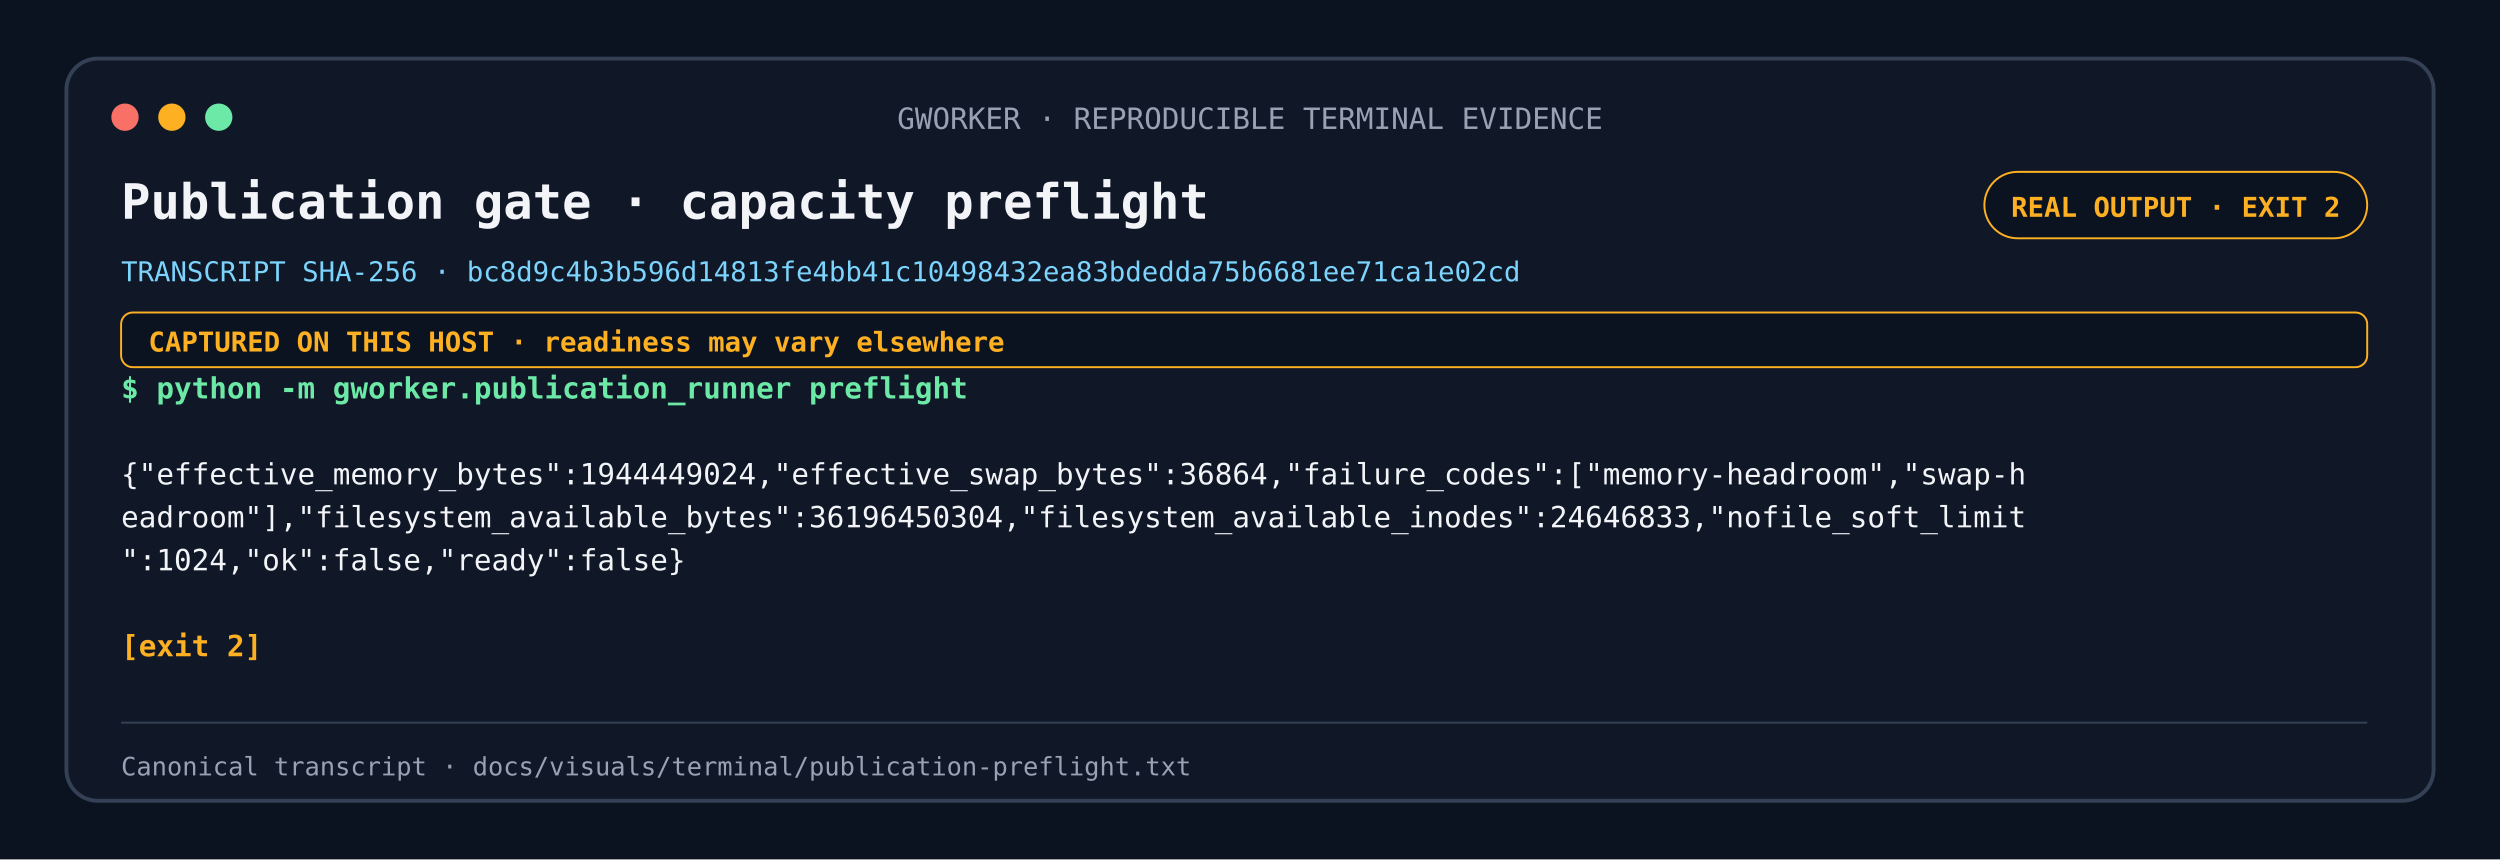
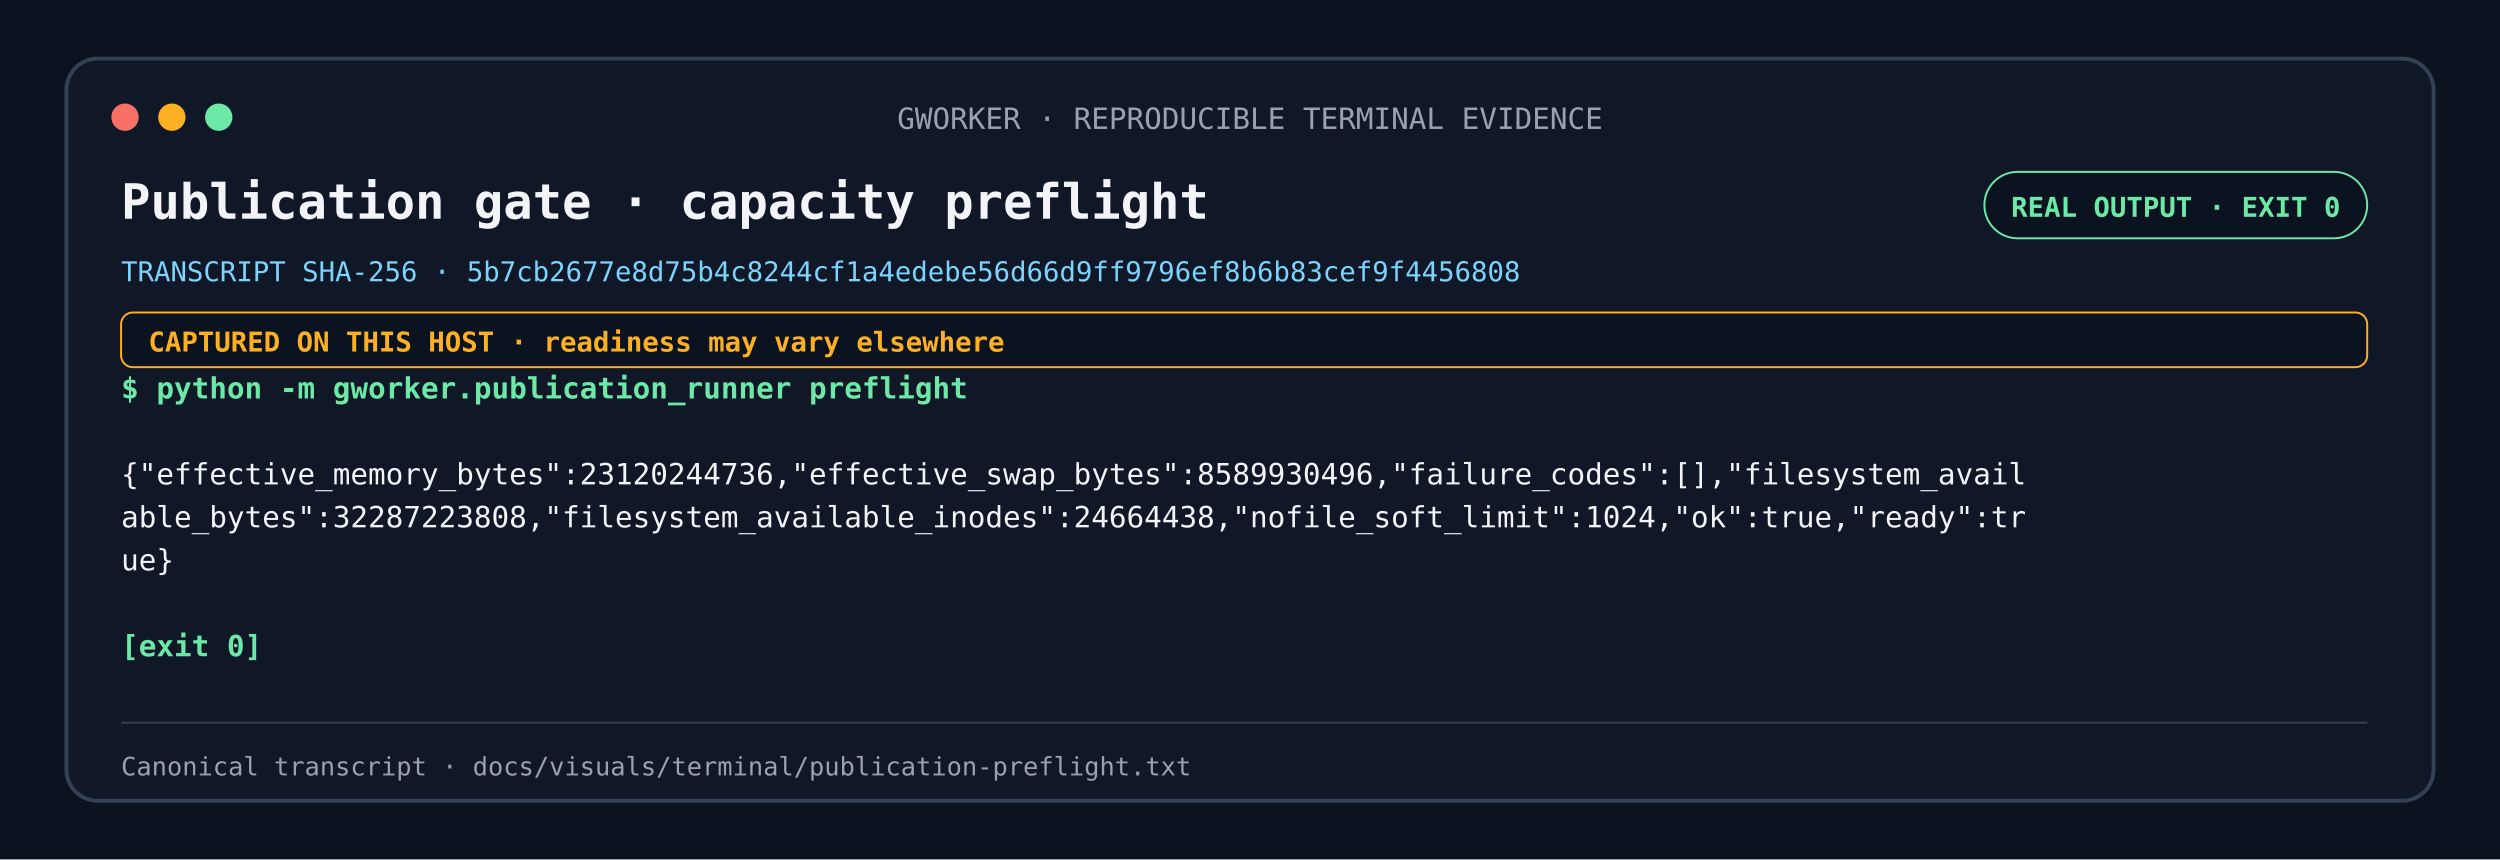
<svg xmlns="http://www.w3.org/2000/svg" width="1280" height="440" viewBox="0 0 1280 440" role="img" aria-labelledby="publication-preflight-title publication-preflight-description" data-capture-id="publication-preflight">
  <rect x="0" y="0" width="1280" height="440" fill="#0B1220" />
  <rect x="34" y="30" width="1212" height="380" rx="16" fill="#101828" stroke="#344054" stroke-width="2" />
  <circle cx="64" cy="60" r="7" fill="#F97066" />
  <circle cx="88" cy="60" r="7" fill="#FDB022" />
  <circle cx="112" cy="60" r="7" fill="#6CE9A6" />
  <text x="640" y="66" fill="#98A2B3" font-size="15" font-family="monospace" text-anchor="middle">GWORKER · REPRODUCIBLE TERMINAL EVIDENCE</text>
  <text x="62" y="112" fill="#F2F4F7" font-size="25" font-weight="700" font-family="monospace">Publication gate · capacity preflight</text>
-   <rect x="1016" y="88" width="196" height="34" rx="17" fill="#0B1220" stroke="#FDB022" stroke-width="1" />
-   <text x="1114" y="111" fill="#FDB022" font-size="14" font-weight="700" font-family="monospace" text-anchor="middle">REAL OUTPUT · EXIT 2</text>
-   <text x="62" y="144" fill="#7CD4FD" font-size="14" font-family="monospace">TRANSCRIPT SHA-256 · bc8d9c4b3b596d14813fe4bb41c10498432ea83bdedda75b6681ee71ca1e02cd</text>
+   <rect x="1016" y="88" width="196" height="34" rx="17" fill="#0B1220" stroke="#6CE9A6" stroke-width="1" />
+   <text x="1114" y="111" fill="#6CE9A6" font-size="14" font-weight="700" font-family="monospace" text-anchor="middle">REAL OUTPUT · EXIT 0</text>
+   <text x="62" y="144" fill="#7CD4FD" font-size="14" font-family="monospace">TRANSCRIPT SHA-256 · 5b7cb2677e8d75b4c8244cf1a4edebe56d66d9ff9796ef8b6b83cef9f4456808</text>
  <rect x="62" y="160" width="1150" height="28" rx="6" fill="#0B1220" stroke="#FDB022" stroke-width="1" />
  <text x="76" y="180" fill="#FDB022" font-size="14" font-weight="700" font-family="monospace">CAPTURED ON THIS HOST · readiness may vary elsewhere</text>
  <text x="62" y="204" fill="#6CE9A6" font-size="15" font-weight="700" font-family="monospace" xml:space="preserve">$ python -m gworker.publication_runner preflight</text>
  <text x="62" y="226" fill="#F2F4F7" font-size="15" font-weight="400" font-family="monospace" xml:space="preserve" />
-   <text x="62" y="248" fill="#F2F4F7" font-size="15" font-weight="400" font-family="monospace" xml:space="preserve">{"effective_memory_bytes":1944449024,"effective_swap_bytes":36864,"failure_codes":["memory-headroom","swap-h</text>
-   <text x="62" y="270" fill="#F2F4F7" font-size="15" font-weight="400" font-family="monospace" xml:space="preserve">eadroom"],"filesystem_available_bytes":36196450304,"filesystem_available_inodes":24646833,"nofile_soft_limit</text>
-   <text x="62" y="292" fill="#F2F4F7" font-size="15" font-weight="400" font-family="monospace" xml:space="preserve">":1024,"ok":false,"ready":false}</text>
+   <text x="62" y="248" fill="#F2F4F7" font-size="15" font-weight="400" font-family="monospace" xml:space="preserve">{"effective_memory_bytes":23120244736,"effective_swap_bytes":8589930496,"failure_codes":[],"filesystem_avail</text>
+   <text x="62" y="270" fill="#F2F4F7" font-size="15" font-weight="400" font-family="monospace" xml:space="preserve">able_bytes":32287223808,"filesystem_available_inodes":24664438,"nofile_soft_limit":1024,"ok":true,"ready":tr</text>
+   <text x="62" y="292" fill="#F2F4F7" font-size="15" font-weight="400" font-family="monospace" xml:space="preserve">ue}</text>
  <text x="62" y="314" fill="#F2F4F7" font-size="15" font-weight="400" font-family="monospace" xml:space="preserve" />
-   <text x="62" y="336" fill="#FDB022" font-size="15" font-weight="700" font-family="monospace" xml:space="preserve">[exit 2]</text>
+   <text x="62" y="336" fill="#6CE9A6" font-size="15" font-weight="700" font-family="monospace" xml:space="preserve">[exit 0]</text>
  <line x1="62" y1="370" x2="1212" y2="370" stroke="#344054" stroke-width="1" />
  <text x="62" y="397" fill="#98A2B3" font-size="13" font-family="monospace">Canonical transcript · docs/visuals/terminal/publication-preflight.txt</text>
</svg>
